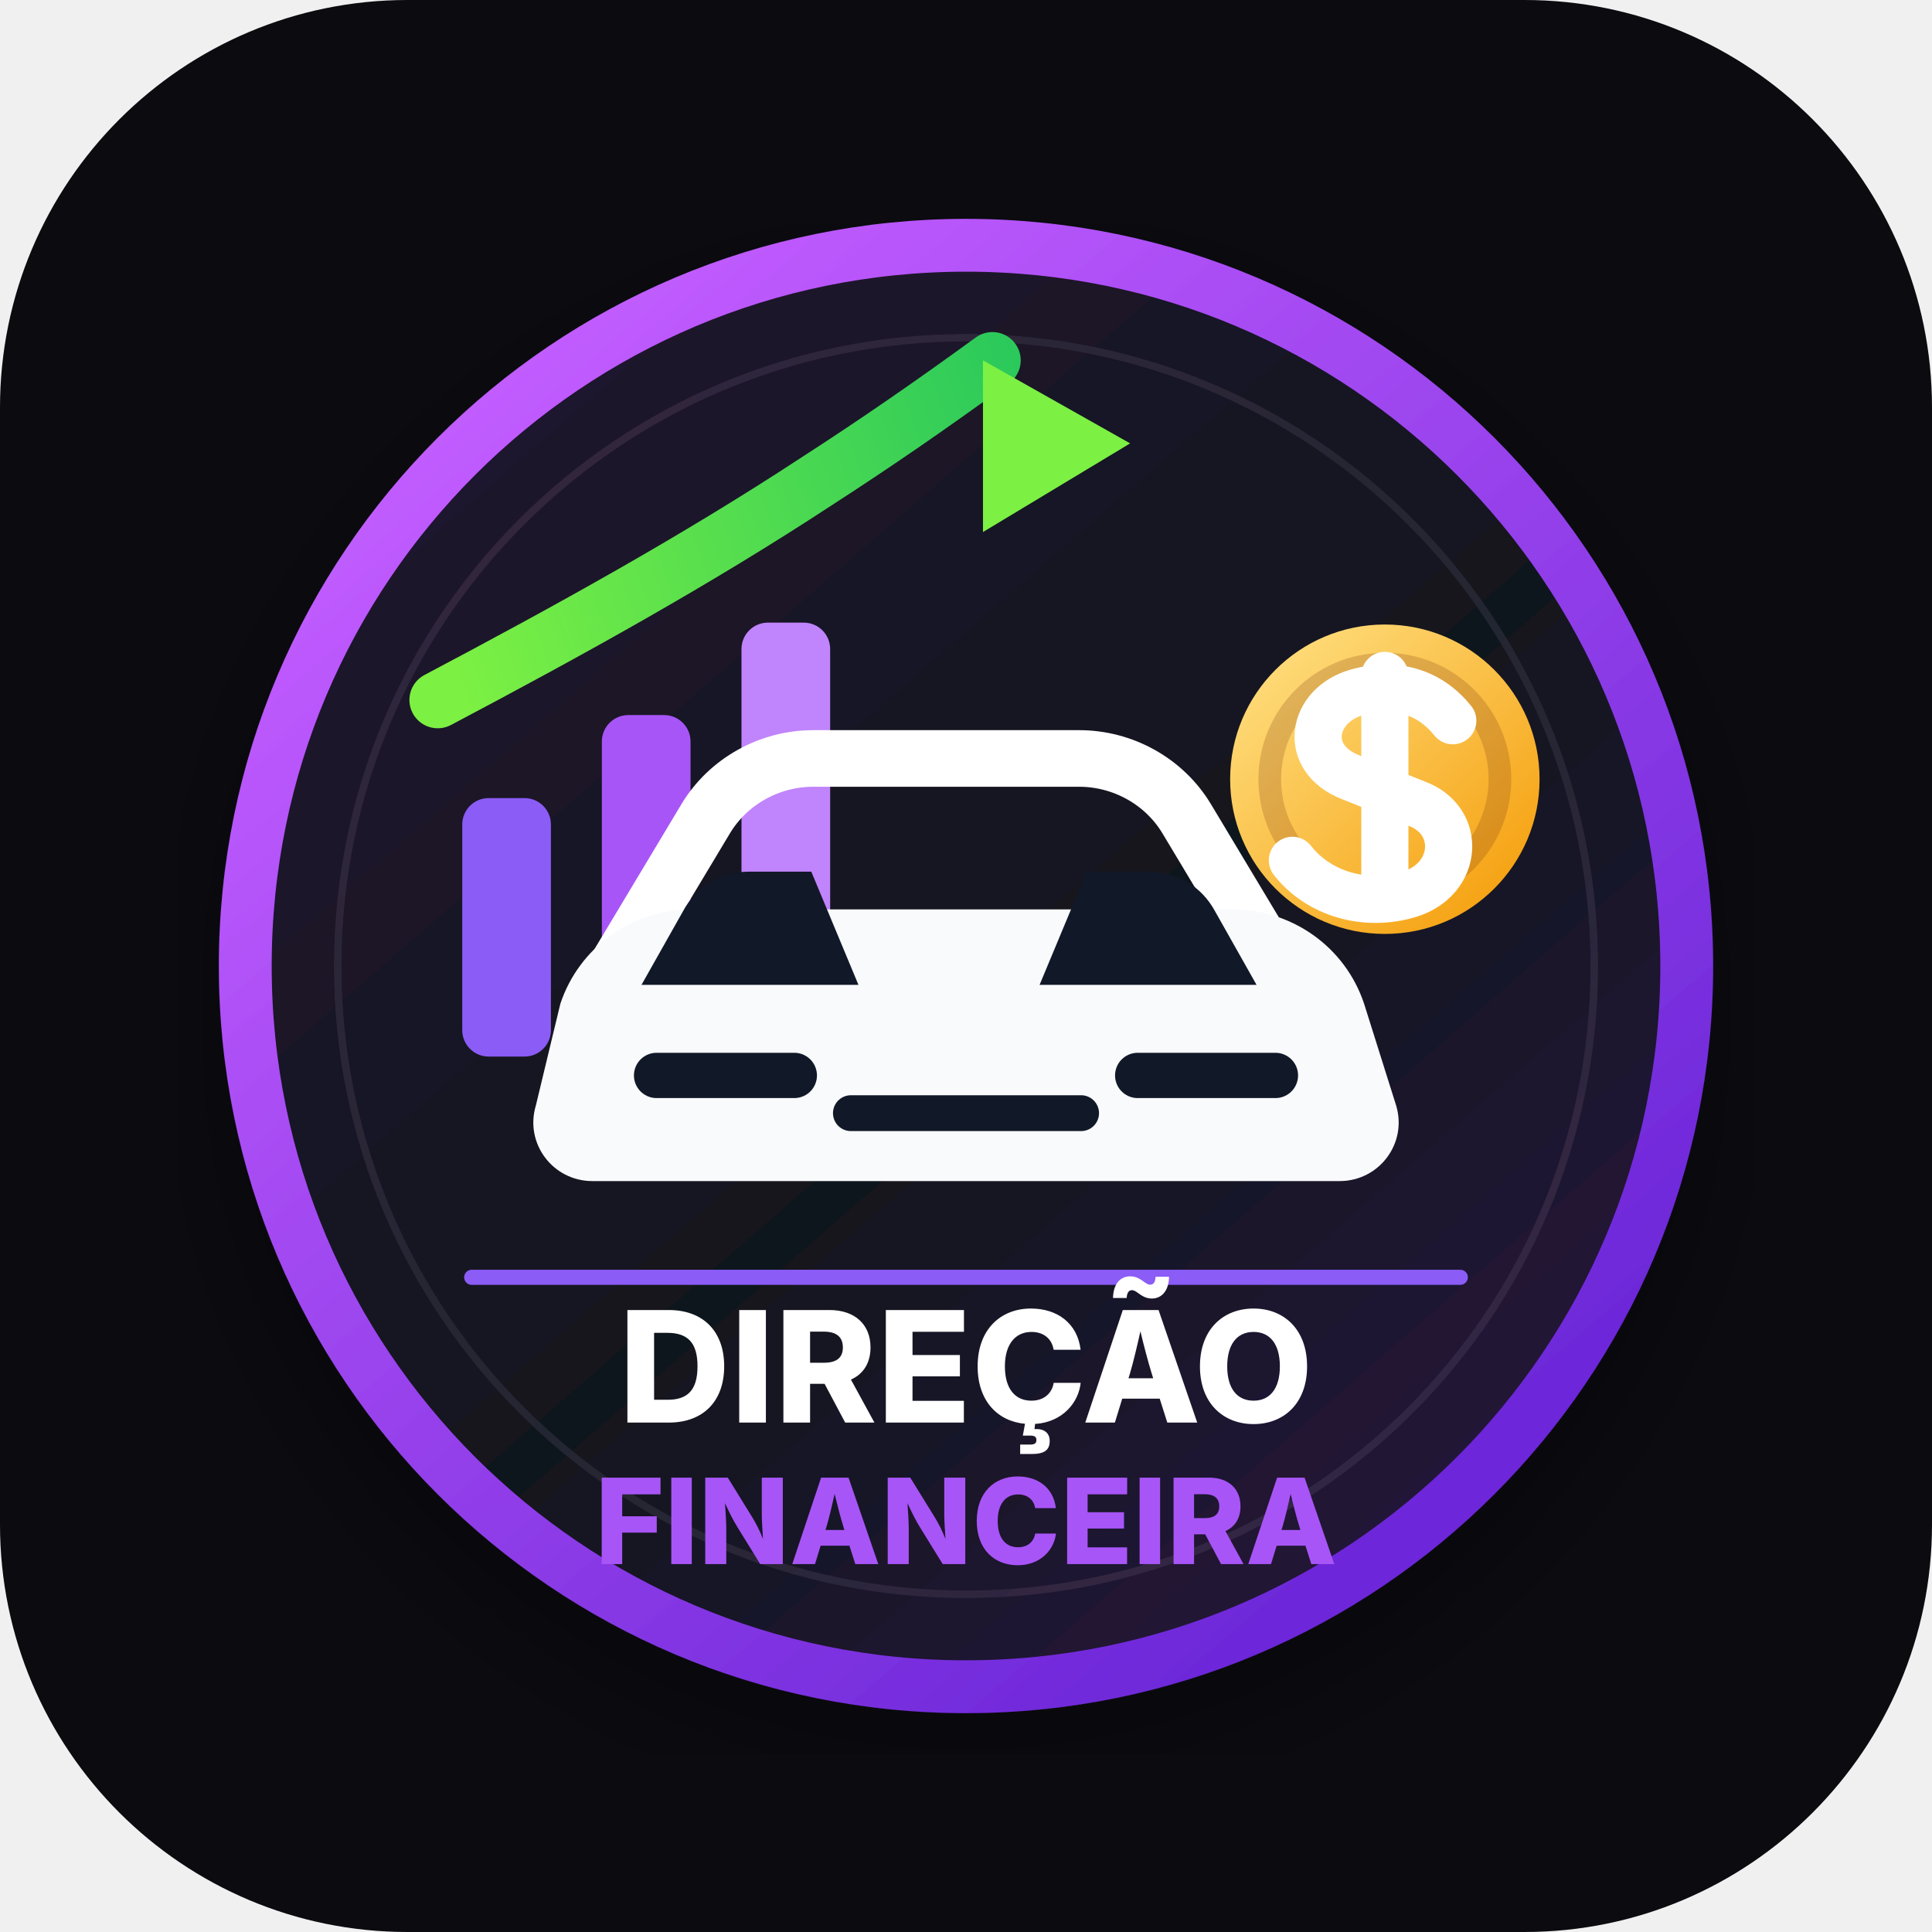
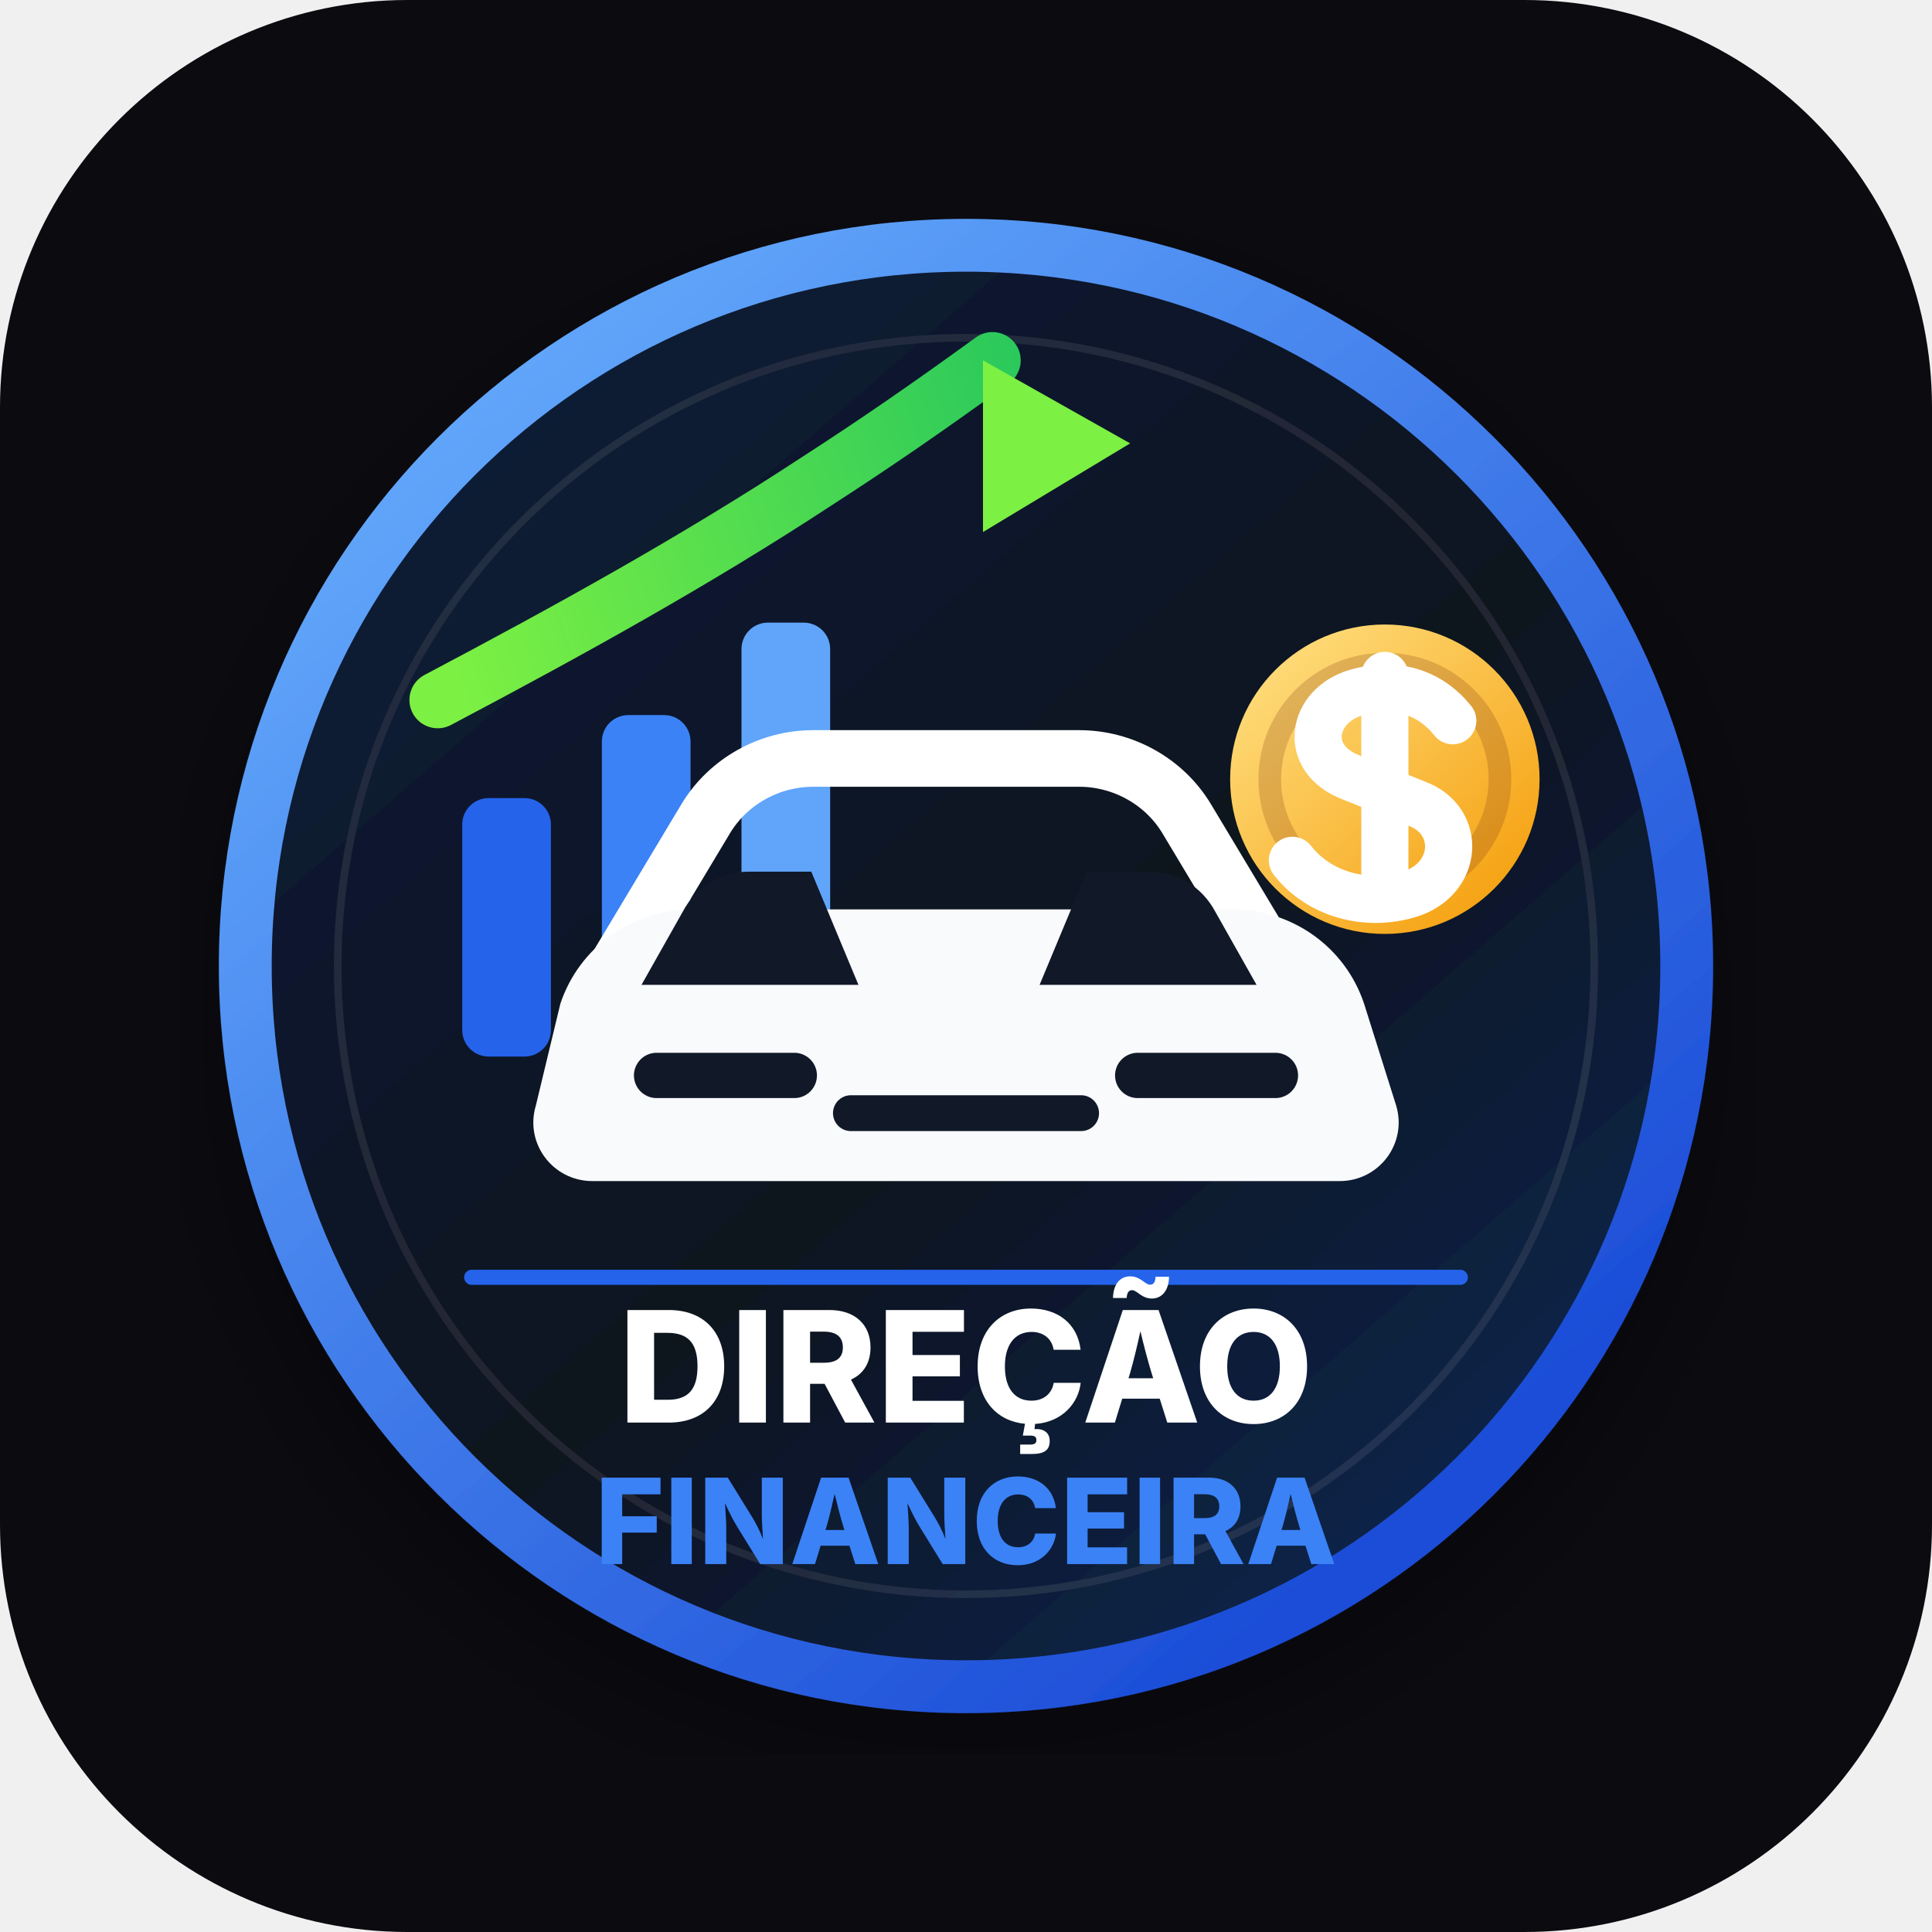
<svg xmlns="http://www.w3.org/2000/svg" width="1024" height="1024" viewBox="0 0 1024 1024" fill="none">
  <defs>
    <linearGradient id="badge" x1="195" y1="147" x2="829" y2="877" gradientUnits="userSpaceOnUse">
-       <stop stop-color="#231331" />
+       <stop stop-color="#0F1E3A" />
      <stop offset="0.55" stop-color="#11131E" />
-       <stop offset="1" stop-color="#2A1640" />
+       <stop offset="1" stop-color="#102A56" />
    </linearGradient>
-     <linearGradient id="purple" x1="273" y1="196" x2="769" y2="775" gradientUnits="userSpaceOnUse">
-       <stop stop-color="#C15CFF" />
-       <stop offset="1" stop-color="#6D28D9" />
+     <linearGradient id="blue" x1="273" y1="196" x2="769" y2="775" gradientUnits="userSpaceOnUse">
+       <stop stop-color="#60A5FA" />
+       <stop offset="1" stop-color="#1D4ED8" />
    </linearGradient>
    <linearGradient id="green" x1="245" y1="366" x2="596" y2="246" gradientUnits="userSpaceOnUse">
      <stop stop-color="#7CF043" />
      <stop offset="1" stop-color="#22C55E" />
    </linearGradient>
    <linearGradient id="gold" x1="662" y1="338" x2="803" y2="486" gradientUnits="userSpaceOnUse">
      <stop stop-color="#FFE082" />
      <stop offset="1" stop-color="#F59E0B" />
    </linearGradient>
    <filter id="softShadow" x="94" y="94" width="836" height="836" filterUnits="userSpaceOnUse" color-interpolation-filters="sRGB">
      <feDropShadow dx="0" dy="24" stdDeviation="28" flood-color="#000000" flood-opacity="0.28" />
    </filter>
  </defs>
  <rect width="1024" height="1024" rx="216" fill="#0B0B10" />
  <g filter="url(#softShadow)">
    <circle cx="512" cy="512" r="382" fill="url(#badge)" />
-     <circle cx="512" cy="512" r="382" stroke="url(#purple)" stroke-width="28" />
+     <circle cx="512" cy="512" r="382" stroke="url(#blue)" stroke-width="28" />
    <circle cx="512" cy="512" r="333" stroke="#FFFFFF" stroke-opacity="0.08" stroke-width="4" />
  </g>
  <path d="M232 371C302 334 369 297 433 255C464 235 493 215 526 191" stroke="url(#green)" stroke-width="30" stroke-linecap="round" />
  <path d="M521 191L521 282L599 235L521 191Z" fill="#7CF043" />
-   <rect x="245" y="423" width="47" height="137" rx="14" fill="#8B5CF6" />
-   <rect x="319" y="379" width="47" height="181" rx="14" fill="#A855F7" />
-   <rect x="393" y="330" width="47" height="230" rx="14" fill="#C084FC" />
+   <rect x="245" y="423" width="47" height="137" rx="14" fill="#2563EB" />
+   <rect x="319" y="379" width="47" height="181" rx="14" fill="#3B82F6" />
+   <rect x="393" y="330" width="47" height="230" rx="14" fill="#60A5FA" />
  <circle cx="734" cy="413" r="82" fill="url(#gold)" />
  <circle cx="734" cy="413" r="61" stroke="#78350F" stroke-opacity="0.22" stroke-width="12" />
  <path d="M734 358V468" stroke="#FFFFFF" stroke-width="25" stroke-linecap="round" />
  <path d="M770 382C758 367 740 361 719 367C695 374 690 402 716 412L751 426C775 435 773 466 747 474C724 481 699 474 685 456" stroke="#FFFFFF" stroke-width="25" stroke-linecap="round" stroke-linejoin="round" />
  <path d="M317 529L374 434C386 414 408 402 431 402H572C595 402 617 414 629 434L686 529" stroke="#FFFFFF" stroke-width="30" stroke-linecap="round" stroke-linejoin="round" />
  <path d="M297 532C307 502 335 482 367 482H653C685 482 713 502 723 532L740 586C746 606 731 626 710 626H314C293 626 278 606 284 586L297 532Z" fill="#F8FAFC" />
  <path d="M358 522H455L430 462H397C382 462 369 470 362 483L340 522H358Z" fill="#111827" />
  <path d="M569 522H666L644 483C637 470 624 462 609 462H576L551 522H569Z" fill="#111827" />
  <path d="M348 570H421" stroke="#111827" stroke-width="24" stroke-linecap="round" />
  <path d="M603 570H676" stroke="#111827" stroke-width="24" stroke-linecap="round" />
  <path d="M451 590H573" stroke="#111827" stroke-width="19" stroke-linecap="round" />
-   <path d="M250 677H774" stroke="#8B5CF6" stroke-width="8" stroke-linecap="round" />
+   <path d="M250 677H774" stroke="#2563EB" stroke-width="8" stroke-linecap="round" />
  <text x="512" y="754" text-anchor="middle" fill="#FFFFFF" font-family="Inter, Montserrat, Arial, sans-serif" font-size="82" font-weight="800" letter-spacing="0">DIREÇÃO</text>
-   <text x="512" y="829" text-anchor="middle" fill="#A855F7" font-family="Inter, Montserrat, Arial, sans-serif" font-size="63" font-weight="800" letter-spacing="0">FINANCEIRA</text>
+   <text x="512" y="829" text-anchor="middle" fill="#3B82F6" font-family="Inter, Montserrat, Arial, sans-serif" font-size="63" font-weight="800" letter-spacing="0">FINANCEIRA</text>
</svg>
